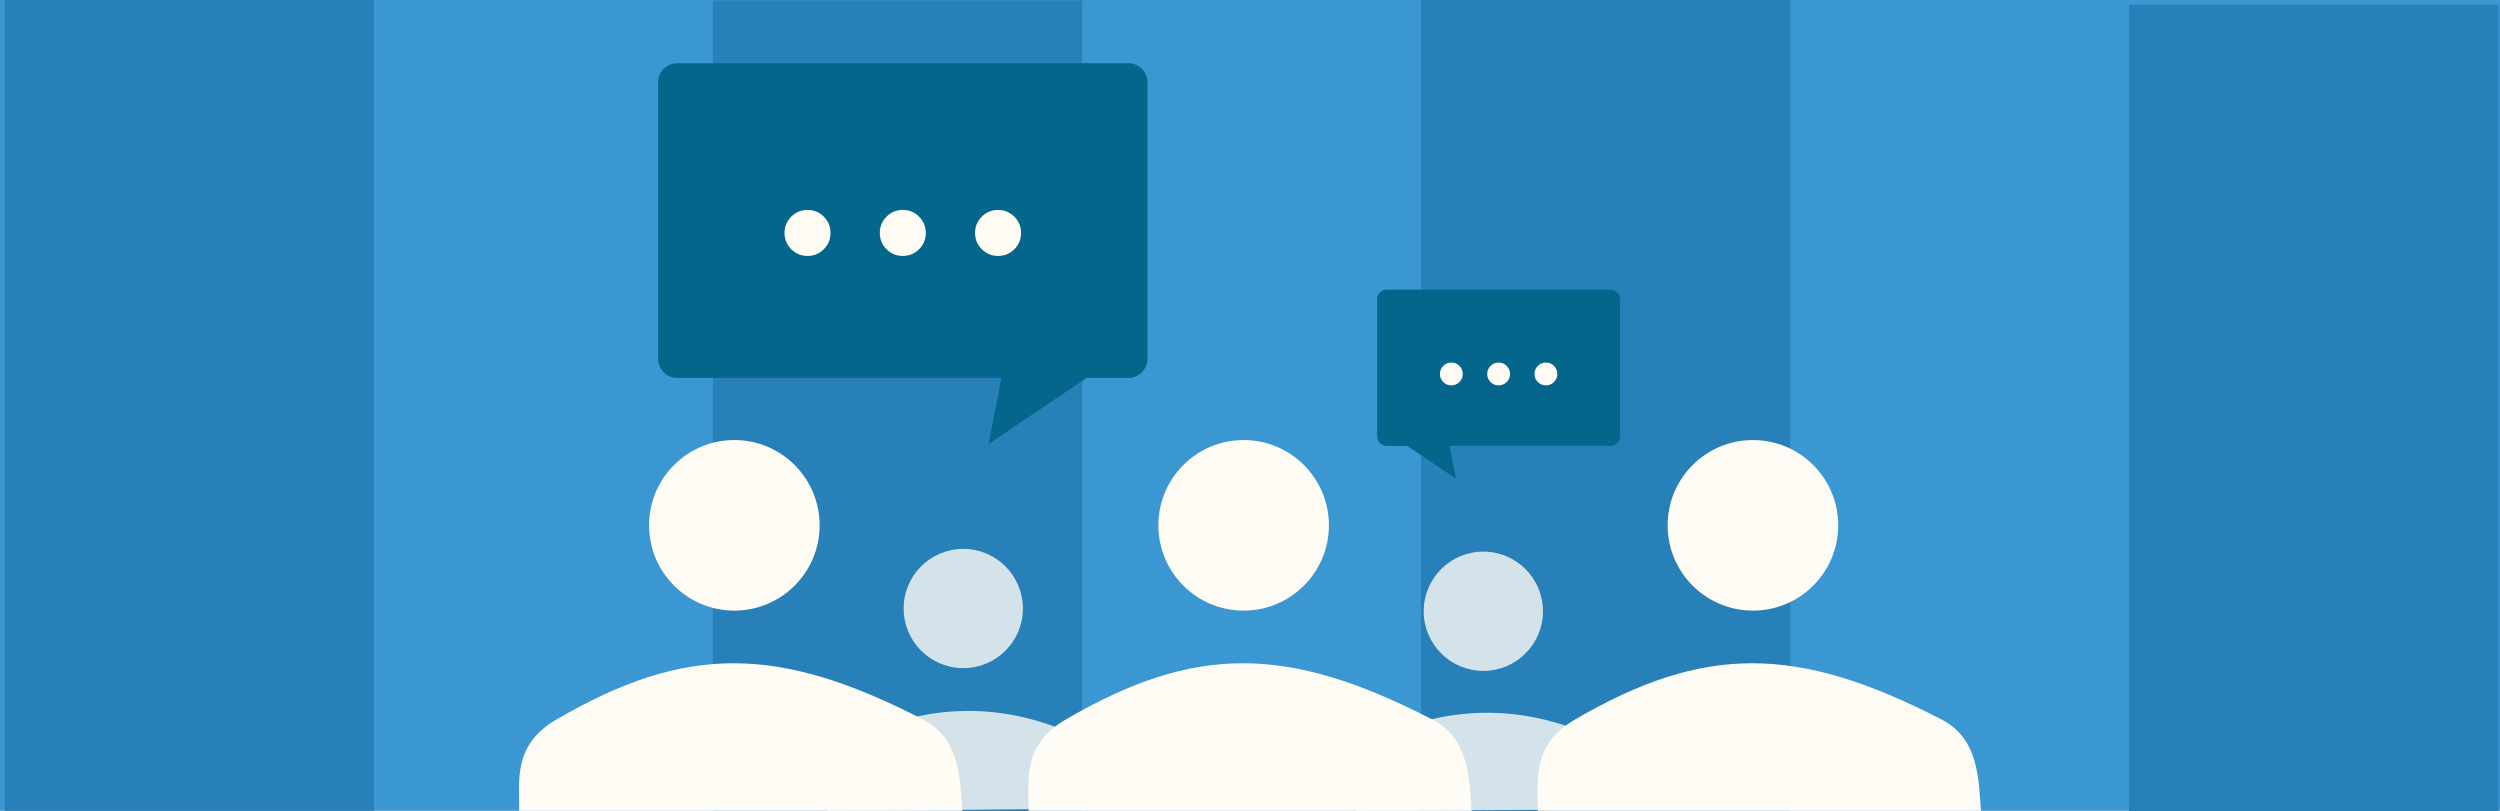
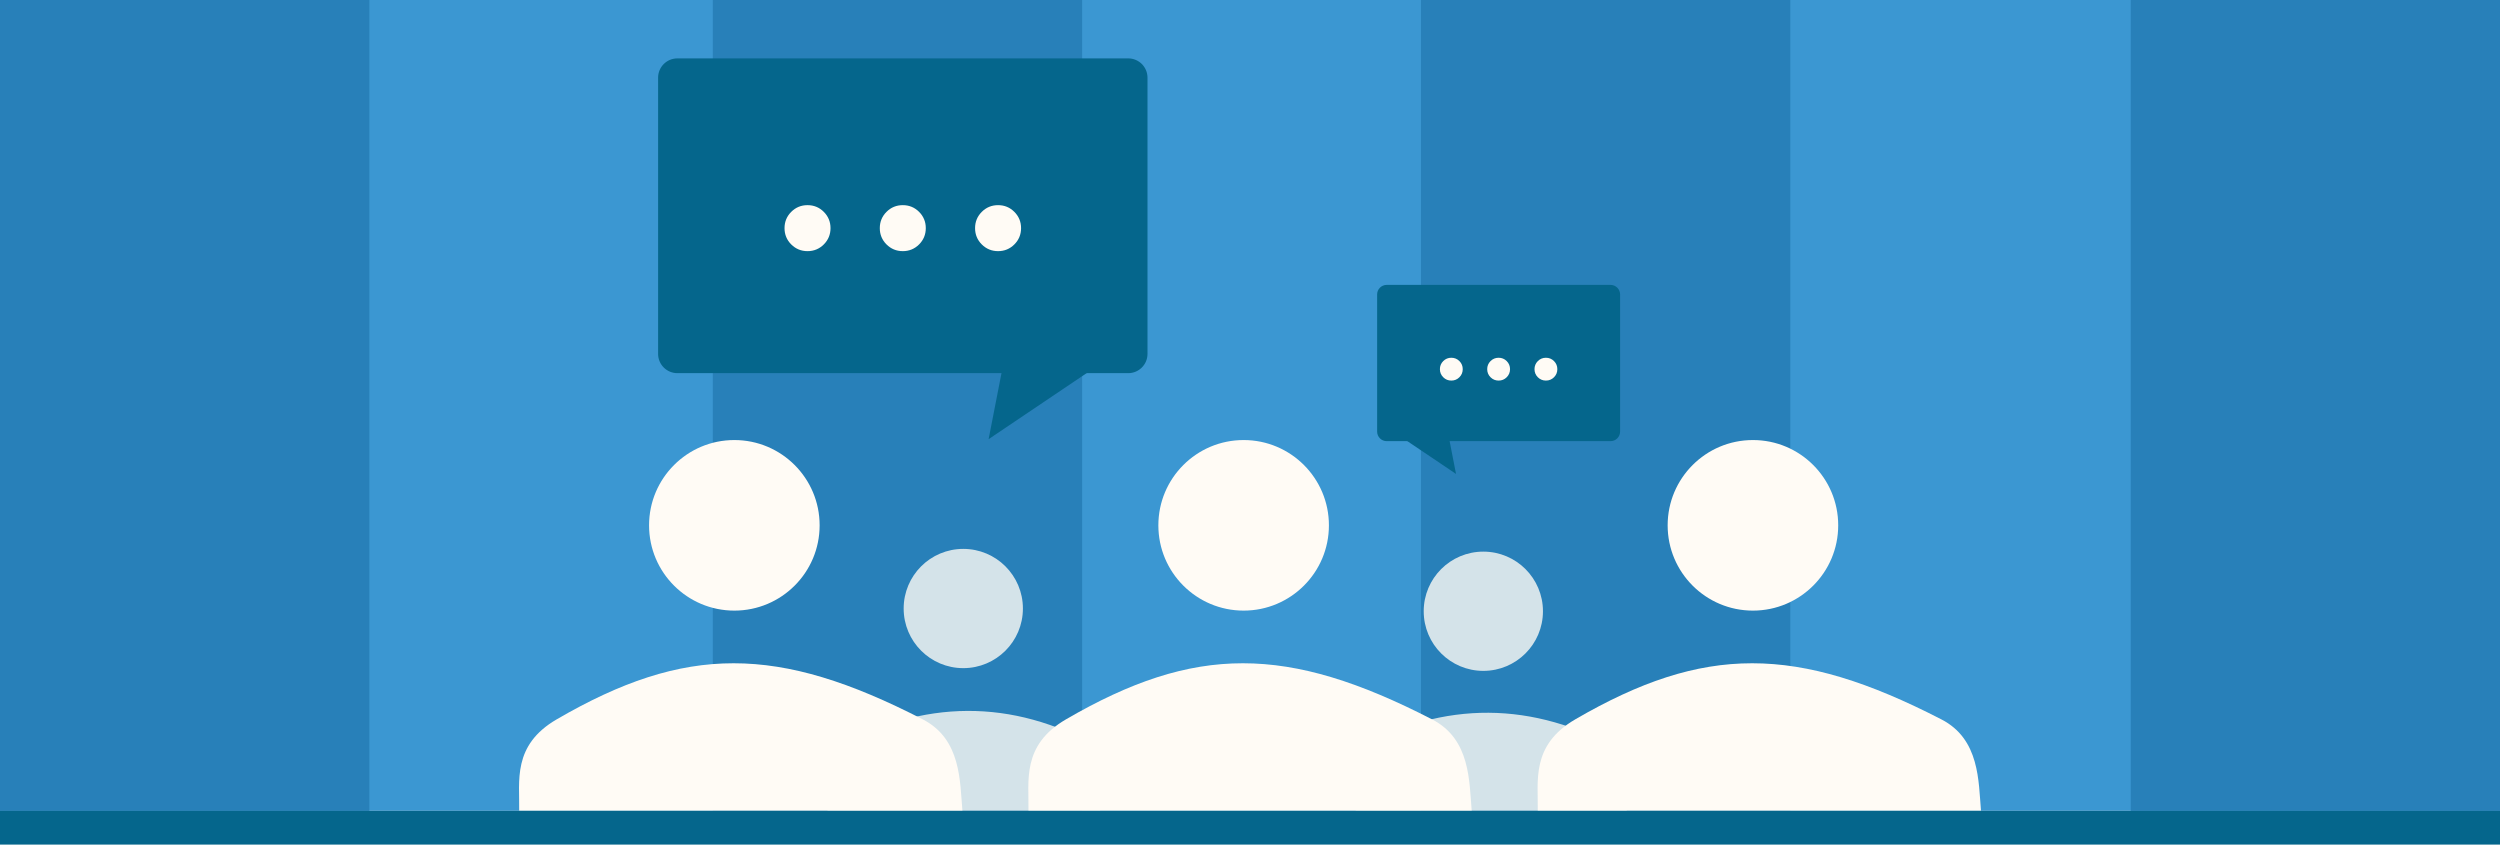
- <svg xmlns="http://www.w3.org/2000/svg" width="370" height="120" id="svg2" version="1.1">
+ <svg xmlns="http://www.w3.org/2000/svg" width="370" height="125" id="svg2" version="1.1">
  <defs id="defs30" />
  <rect width="370" height="120" id="rect4" x="0" y="0" style="fill:#3b97d2" />
-   <rect x="210.3" width="54.666" height="120" id="rect6" y="0" style="fill:#2880b9" />
-   <rect x="0.69" width="54.666" height="120" id="rect6-4" y="0" style="fill:#2880b9" />
-   <rect x="315.105" width="54.666" height="120" id="rect6-5" y="0.709" style="fill:#2880b9" />
-   <rect x="105.495" width="54.666" height="120" id="rect6-54" y="0.055" style="fill:#2880b9" />
-   <g style="opacity:0.8;fill:#fffbf5;fill-rule:evenodd" id="g10" transform="matrix(0.3036993,0,0,0.3036993,130.4209,10.51639)">
-     <path id="path12" d="m 363.333,359.834 c -42.915,0.031 -89.171,0.623 -132.094,0.666 0.199,-10.104 0.401,-20.206 0.601,-30.309 42.542,-23.591 85.799,-23.24 128.285,0.684 0.216,10.014 3.009,18.94 3.208,28.959 z m -40.854,-96.586 c 0,16.052 -13.011,29.06 -29.056,29.06 -16.051,0 -29.059,-13.008 -29.059,-29.06 0,-16.047 13.008,-29.055 29.059,-29.055 16.045,0 29.056,13.008 29.056,29.055 z" />
+   <rect x="210.3" width="54.666" height="120" id="rect6" y="1.6653345e-15" style="fill:#2880b9" />
+   <rect x="0" width="54.666" height="120" id="rect6-4" y="1.6653345e-15" style="fill:#2880b9" />
+   <rect x="315.35" width="54.666" height="120" id="rect6-5" y="1.6653345e-15" style="fill:#2880b9" />
+   <rect x="105.495" width="54.666" height="120" id="rect6-54" y="1.6653345e-15" style="fill:#2880b9" />
+   <g style="opacity:0.8;fill:#fffbf5;fill-rule:evenodd" id="g10" transform="matrix(0.3036993,0,0,0.3036993,130.4209,10.51638)">
+     <path id="path12" d="m 363.333,360.5 c -42.915,0.031 -89.171,-0.043 -132.094,-2e-5 0.199,-10.104 0.401,-20.206 0.601,-30.309 42.542,-23.591 85.799,-23.24 128.285,0.684 0.216,10.014 3.009,19.606 3.208,29.625 z M 322.479,263.248 c 0,16.052 -13.011,29.06 -29.056,29.06 -16.051,0 -29.059,-13.008 -29.059,-29.06 0,-16.047 13.008,-29.055 29.059,-29.055 16.045,0 29.056,13.008 29.056,29.055 z" />
  </g>
-   <g style="opacity:0.8;fill:#fffbf5;fill-rule:evenodd" id="g14" transform="matrix(0.3036993,0,0,0.3036993,123.6815,10.11156)">
-     <path id="path16" d="M 128.875,360.875 C 85.959,360.906 38.922,361.79 -4,361.833 l 3.99,-30.72 c 42.542,-23.591 85.789,-24.205 128.278,-0.281 0.213,10.014 0.412,20.024 0.607,30.043 z M 91.239,263.248 c 0,16.052 -13.011,29.06 -29.055,29.06 -16.048,0 -29.059,-13.008 -29.059,-29.06 0,-16.047 13.011,-29.055 29.059,-29.055 16.044,0 29.055,13.008 29.055,29.055 z" />
+   <g style="opacity:0.8;fill:#fffbf5;fill-rule:evenodd" id="g14" transform="matrix(0.3036993,0,0,0.3036993,123.6815,10.11155)">
+     <path id="path16" d="M 128.875,361.833 C 85.959,361.864 38.922,361.79 -4,361.833 l 3.99,-30.72 c 42.542,-23.591 85.789,-24.205 128.278,-0.281 0.213,10.014 0.412,20.982 0.607,31.001 z M 91.239,263.248 c 0,16.052 -13.011,29.06 -29.055,29.06 -16.048,0 -29.059,-13.008 -29.059,-29.06 0,-16.047 13.011,-29.055 29.059,-29.055 16.044,0 29.055,13.008 29.055,29.055 z" />
  </g>
-   <g id="g3204" transform="matrix(0.9814671,0,0,0.9814671,-49.46639,2.262112)">
-     <polygon transform="matrix(0.3036993,0,0,0.3036993,133.238,11.10669)" style="fill:#05668c" id="polygon20" points="226.724,132.109 218.108,176.276 270.892,140.724 " />
+   <g id="g3204" transform="matrix(0.9814671,0,0,0.9814671,-49.46639,1.552709)">
+     <polygon transform="matrix(0.3036993,0,0,0.3036993,133.238,11.10669)" style="fill:#05668c" id="polygon20" points="218.108,176.276 270.892,140.724 226.724,132.109 " />
    <path style="fill:#05668c" id="path22" d="m 149.638,51.782 c 0,1.605 1.301,2.906 2.906,2.906 h 67.988 c 1.605,0 2.905,-1.301 2.905,-2.906 V 10.129 c 0,-1.605 -1.301,-2.906 -2.905,-2.906 h -67.988 c -1.605,0 -2.906,1.301 -2.906,2.906 v 41.652 z" />
    <g transform="matrix(0.3036993,0,0,0.3036993,133.238,11.10669)" style="fill:#fffbf5" id="g24">
      <path id="path26" d="m 120.109,63.415 c 2.221,-2.221 4.917,-3.332 8.084,-3.332 3.167,0 5.862,1.111 8.084,3.332 2.221,2.224 3.333,4.917 3.333,8.085 0,3.168 -1.112,5.863 -3.333,8.085 -2.223,2.221 -4.917,3.332 -8.084,3.332 -3.168,0 -5.863,-1.111 -8.084,-3.332 -2.223,-2.222 -3.333,-4.917 -3.333,-8.085 0,-3.168 1.11,-5.861 3.333,-8.085 z m 47.306,0 c 2.222,-2.221 4.917,-3.332 8.085,-3.332 3.168,0 5.861,1.111 8.085,3.332 2.221,2.224 3.332,4.917 3.332,8.085 0,3.168 -1.111,5.863 -3.332,8.085 -2.224,2.221 -4.917,3.332 -8.085,3.332 -3.168,0 -5.863,-1.111 -8.085,-3.332 -2.223,-2.222 -3.332,-4.917 -3.332,-8.085 0,-3.168 1.109,-5.861 3.332,-8.085 z m 47.308,0 c 2.221,-2.221 4.916,-3.332 8.084,-3.332 3.167,0 5.862,1.111 8.083,3.332 2.223,2.224 3.334,4.917 3.334,8.085 0,3.168 -1.111,5.863 -3.334,8.085 -2.221,2.221 -4.916,3.332 -8.083,3.332 -3.168,0 -5.863,-1.111 -8.084,-3.332 -2.223,-2.222 -3.334,-4.917 -3.334,-8.085 0,-3.168 1.111,-5.861 3.334,-8.085 z" />
    </g>
  </g>
-   <path style="fill:#fffbf5;fill-rule:evenodd" id="path18" d="m 217.813,119.995 c -18.644,0.016 -46.953,-0.018 -65.599,0 0.086,-4.388 -1.057,-9.693 5.568,-13.542 19.032,-11.058 32.698,-11.058 54.185,0.025 5.68,2.93 5.467,9.189 5.846,13.516 z M 196.68,77.749 c 0,6.972 -5.65,12.622 -12.621,12.622 -6.971,0 -12.622,-5.65 -12.622,-12.622 0,-6.971 5.651,-12.622 12.622,-12.622 6.971,-3.03e-4 12.621,5.651 12.621,12.622 z" />
-   <path style="fill:#fffbf5;fill-rule:evenodd" id="path18-9" d="m 142.438,119.995 c -18.644,0.016 -46.953,-0.018 -65.599,0 0.086,-4.388 -1.057,-9.693 5.568,-13.542 19.032,-11.058 32.698,-11.058 54.185,0.025 5.68,2.93 5.467,9.189 5.846,13.516 z M 121.305,77.749 c 0,6.972 -5.65,12.622 -12.621,12.622 -6.971,0 -12.622,-5.65 -12.622,-12.622 0,-6.971 5.651,-12.622 12.622,-12.622 6.971,-3.03e-4 12.621,5.651 12.621,12.622 z" />
-   <path style="fill:#fffbf5;fill-rule:evenodd" id="path18-4" d="m 293.188,119.995 c -18.644,0.016 -46.953,-0.018 -65.599,0 0.086,-4.388 -1.057,-9.693 5.568,-13.542 19.032,-11.058 32.698,-11.058 54.185,0.025 5.68,2.93 5.467,9.189 5.846,13.516 z M 272.055,77.749 c 0,6.972 -5.65,12.622 -12.621,12.622 -6.971,0 -12.622,-5.65 -12.622,-12.622 0,-6.971 5.651,-12.622 12.622,-12.622 6.971,-3.03e-4 12.621,5.651 12.621,12.622 z" />
-   <polygon points="270.892,140.724 226.724,132.109 218.108,176.276 " id="polygon20-1" style="fill:#05668c" transform="matrix(-0.1479799,0,0,0.1479799,247.7663,44.76564)" />
-   <path d="m 239.775,64.585 c 0,0.782 -0.634,1.416 -1.416,1.416 h -33.128 c -0.782,0 -1.416,-0.634 -1.416,-1.416 v -20.295 c 0,-0.782 0.634,-1.416 1.416,-1.416 h 33.128 c 0.782,0 1.416,0.634 1.416,1.416 v 20.295 z" id="path22-3" style="fill:#05668c" />
-   <g id="g24-9" style="fill:#fffbf5" transform="matrix(-0.1479799,0,0,0.1479799,247.7663,44.76564)">
+   <path style="fill:#fffbf5;fill-rule:evenodd" id="path18" d="m 217.813,119.995 c -18.644,0.016 -46.953,-0.014 -65.599,0.005 0.086,-4.388 -1.057,-9.697 5.568,-13.546 19.032,-11.058 32.698,-11.058 54.185,0.025 5.68,2.93 5.467,9.193 5.846,13.521 z M 196.68,77.749 c 0,6.972 -5.65,12.622 -12.621,12.622 -6.971,0 -12.622,-5.65 -12.622,-12.622 0,-6.971 5.651,-12.622 12.622,-12.622 6.971,-3.03e-4 12.621,5.651 12.621,12.622 z" />
+   <path style="fill:#fffbf5;fill-rule:evenodd" id="path18-9" d="m 142.438,119.995 c -18.644,0.016 -46.953,-0.014 -65.599,0.005 0.086,-4.388 -1.057,-9.697 5.568,-13.546 19.032,-11.058 32.698,-11.058 54.185,0.025 5.68,2.93 5.467,9.193 5.846,13.521 z M 121.305,77.749 c 0,6.972 -5.65,12.622 -12.621,12.622 -6.971,0 -12.622,-5.65 -12.622,-12.622 0,-6.971 5.651,-12.622 12.622,-12.622 6.971,-3.03e-4 12.621,5.651 12.621,12.622 z" />
+   <path style="fill:#fffbf5;fill-rule:evenodd" id="path18-4" d="m 293.188,119.995 c -18.644,0.016 -46.953,-0.014 -65.599,0.005 0.086,-4.388 -1.057,-9.697 5.568,-13.546 19.032,-11.058 32.698,-11.058 54.185,0.025 5.68,2.93 5.467,9.193 5.846,13.521 z M 272.055,77.749 c 0,6.972 -5.65,12.622 -12.621,12.622 -6.971,0 -12.622,-5.65 -12.622,-12.622 0,-6.971 5.651,-12.622 12.622,-12.622 6.971,-3.03e-4 12.621,5.651 12.621,12.622 z" />
+   <polygon points="226.724,132.109 218.108,176.276 270.892,140.724 " id="polygon20-1" style="fill:#05668c" transform="matrix(-0.1479799,0,0,0.1479799,247.7663,44.05624)" />
+   <path d="m 239.775,63.875 c 0,0.782 -0.634,1.416 -1.416,1.416 h -33.128 c -0.782,0 -1.416,-0.634 -1.416,-1.416 v -20.295 c 0,-0.782 0.634,-1.416 1.416,-1.416 h 33.128 c 0.782,0 1.416,0.634 1.416,1.416 v 20.295 z" id="path22-3" style="fill:#05668c" />
+   <g id="g24-9" style="fill:#fffbf5" transform="matrix(-0.1479799,0,0,0.1479799,247.7663,44.05624)">
    <path d="m 120.109,63.415 c 2.221,-2.221 4.917,-3.332 8.084,-3.332 3.167,0 5.862,1.111 8.084,3.332 2.221,2.224 3.333,4.917 3.333,8.085 0,3.168 -1.112,5.863 -3.333,8.085 -2.223,2.221 -4.917,3.332 -8.084,3.332 -3.168,0 -5.863,-1.111 -8.084,-3.332 -2.223,-2.222 -3.333,-4.917 -3.333,-8.085 0,-3.168 1.11,-5.861 3.333,-8.085 z m 47.306,0 c 2.222,-2.221 4.917,-3.332 8.085,-3.332 3.168,0 5.861,1.111 8.085,3.332 2.221,2.224 3.332,4.917 3.332,8.085 0,3.168 -1.111,5.863 -3.332,8.085 -2.224,2.221 -4.917,3.332 -8.085,3.332 -3.168,0 -5.863,-1.111 -8.085,-3.332 -2.223,-2.222 -3.332,-4.917 -3.332,-8.085 0,-3.168 1.109,-5.861 3.332,-8.085 z m 47.308,0 c 2.221,-2.221 4.916,-3.332 8.084,-3.332 3.167,0 5.862,1.111 8.083,3.332 2.223,2.224 3.334,4.917 3.334,8.085 0,3.168 -1.111,5.863 -3.334,8.085 -2.221,2.221 -4.916,3.332 -8.083,3.332 -3.168,0 -5.863,-1.111 -8.084,-3.332 -2.223,-2.222 -3.334,-4.917 -3.334,-8.085 0,-3.168 1.111,-5.861 3.334,-8.085 z" id="path26-7" />
  </g>
+   <rect width="370" height="5" id="rect4-3" x="0" y="120" style="fill:#05668c;fill-opacity:1" />
</svg>
